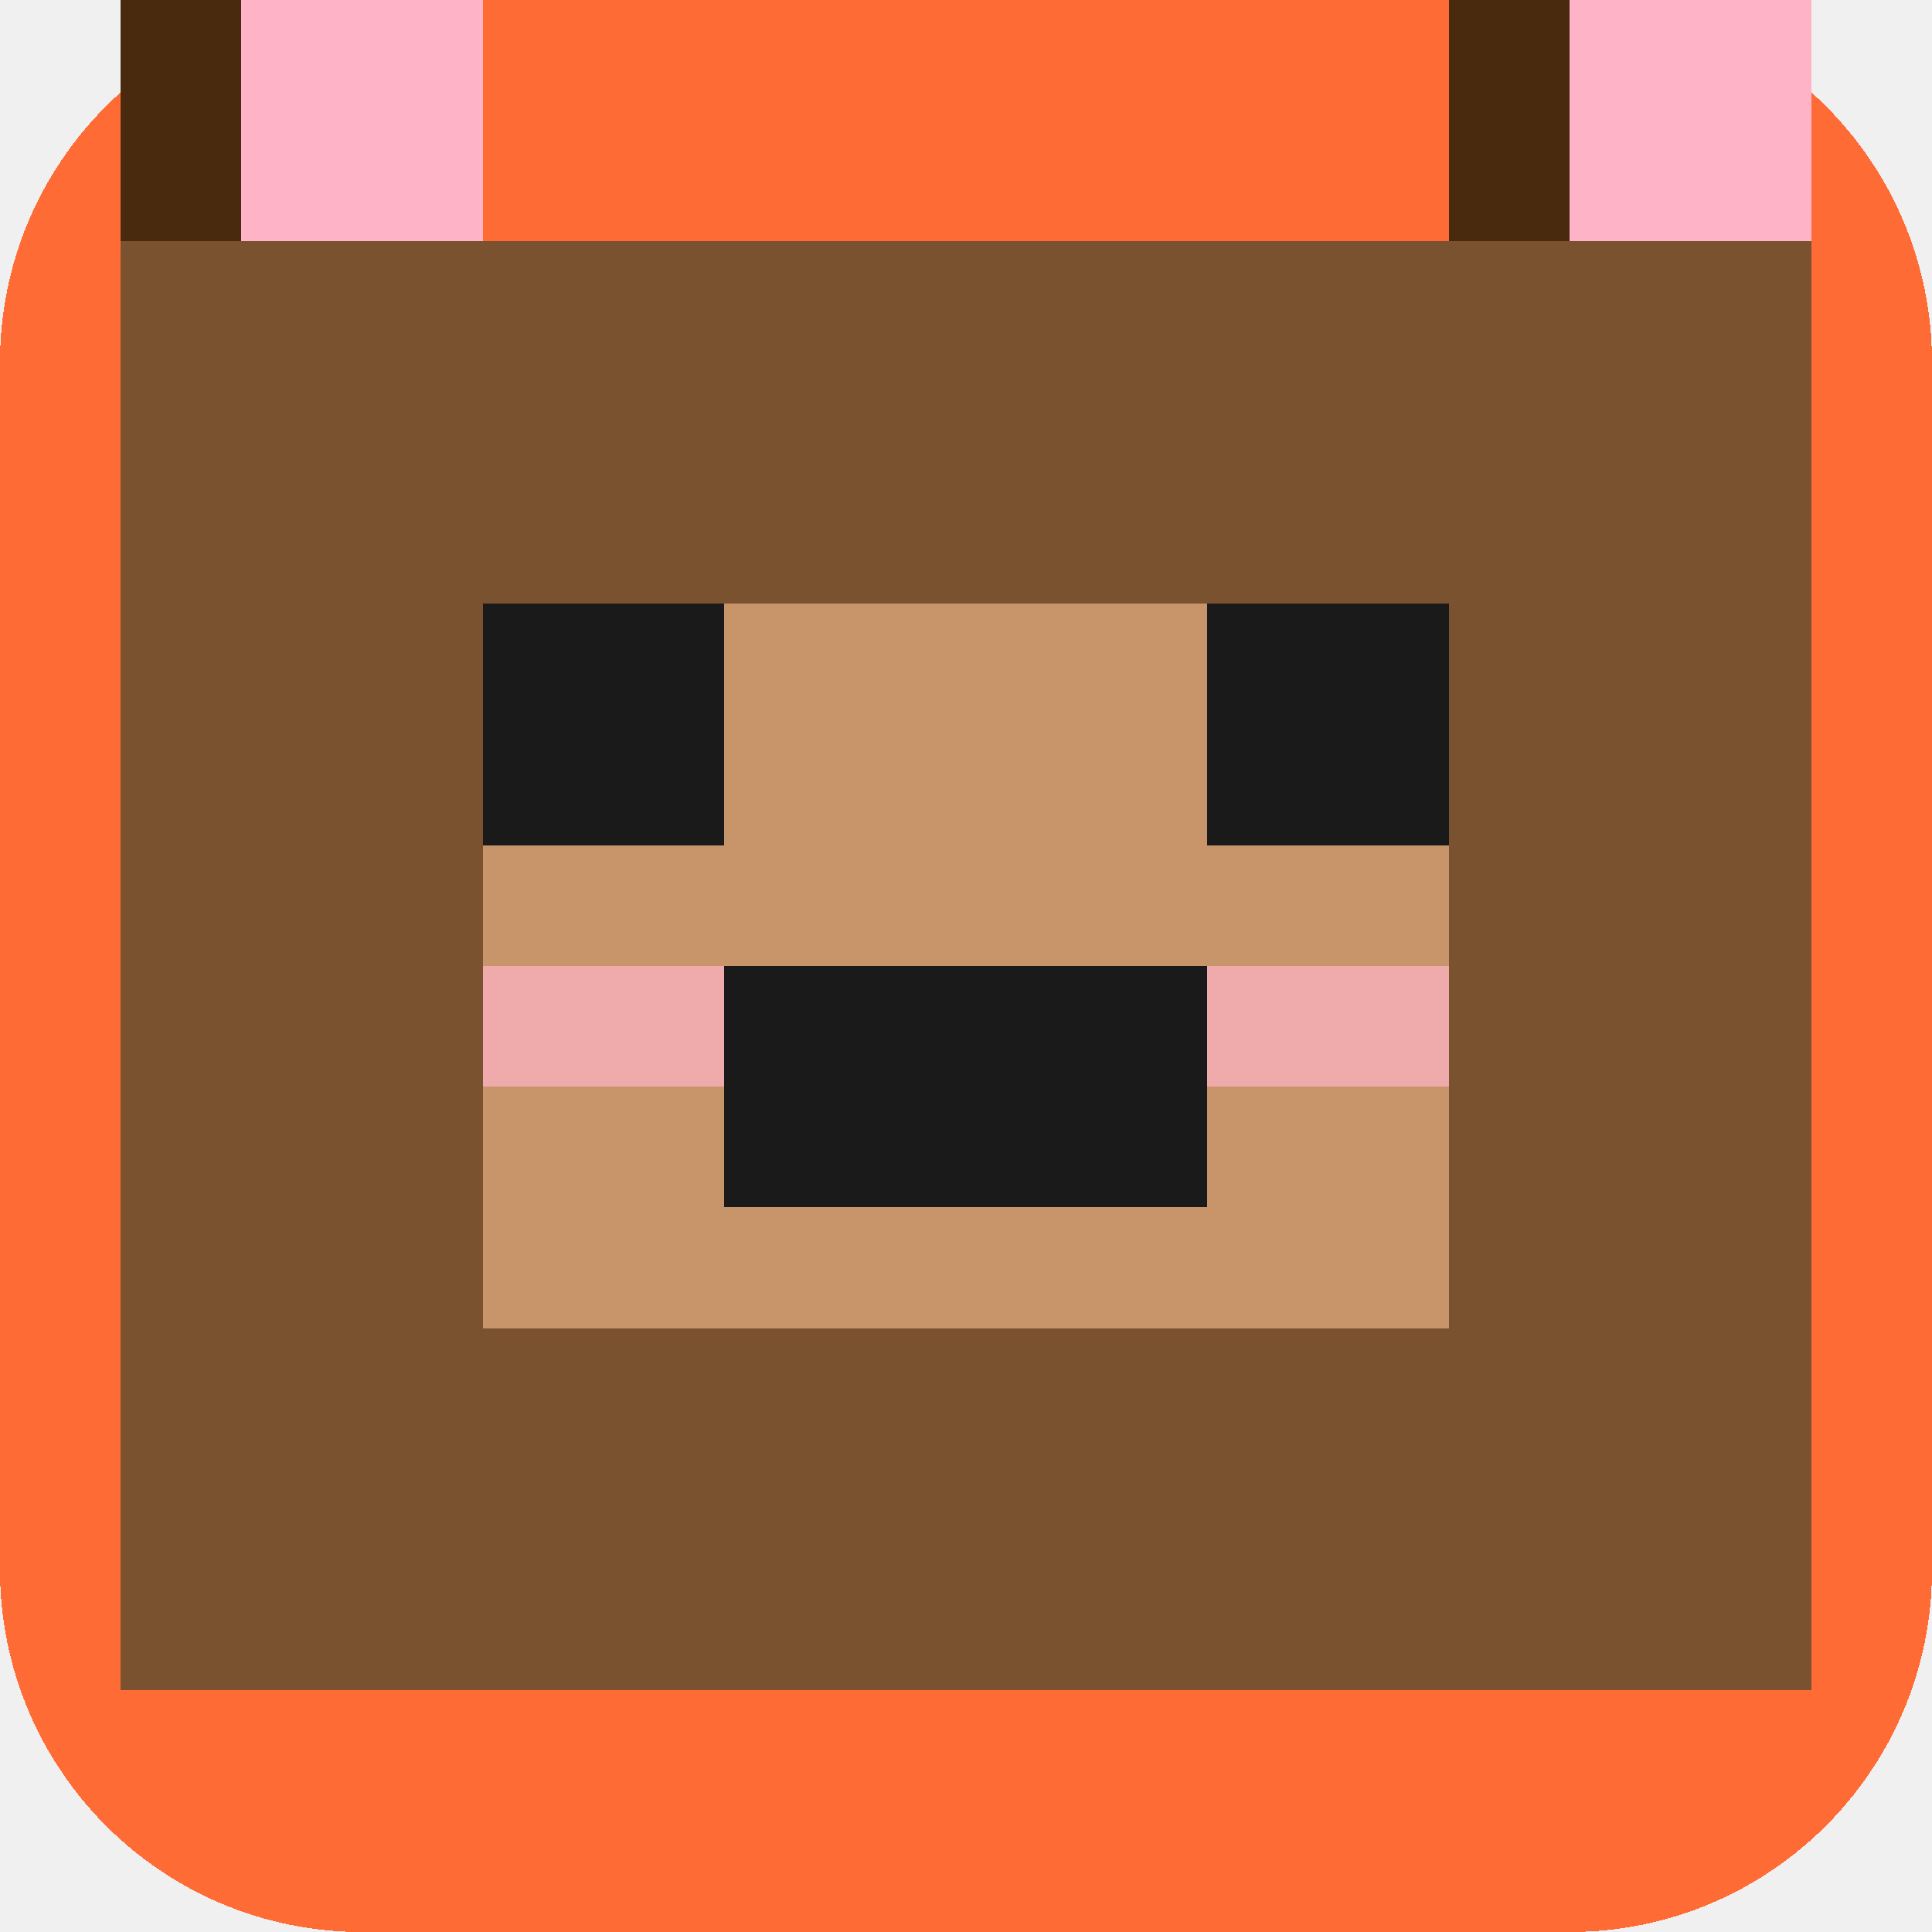
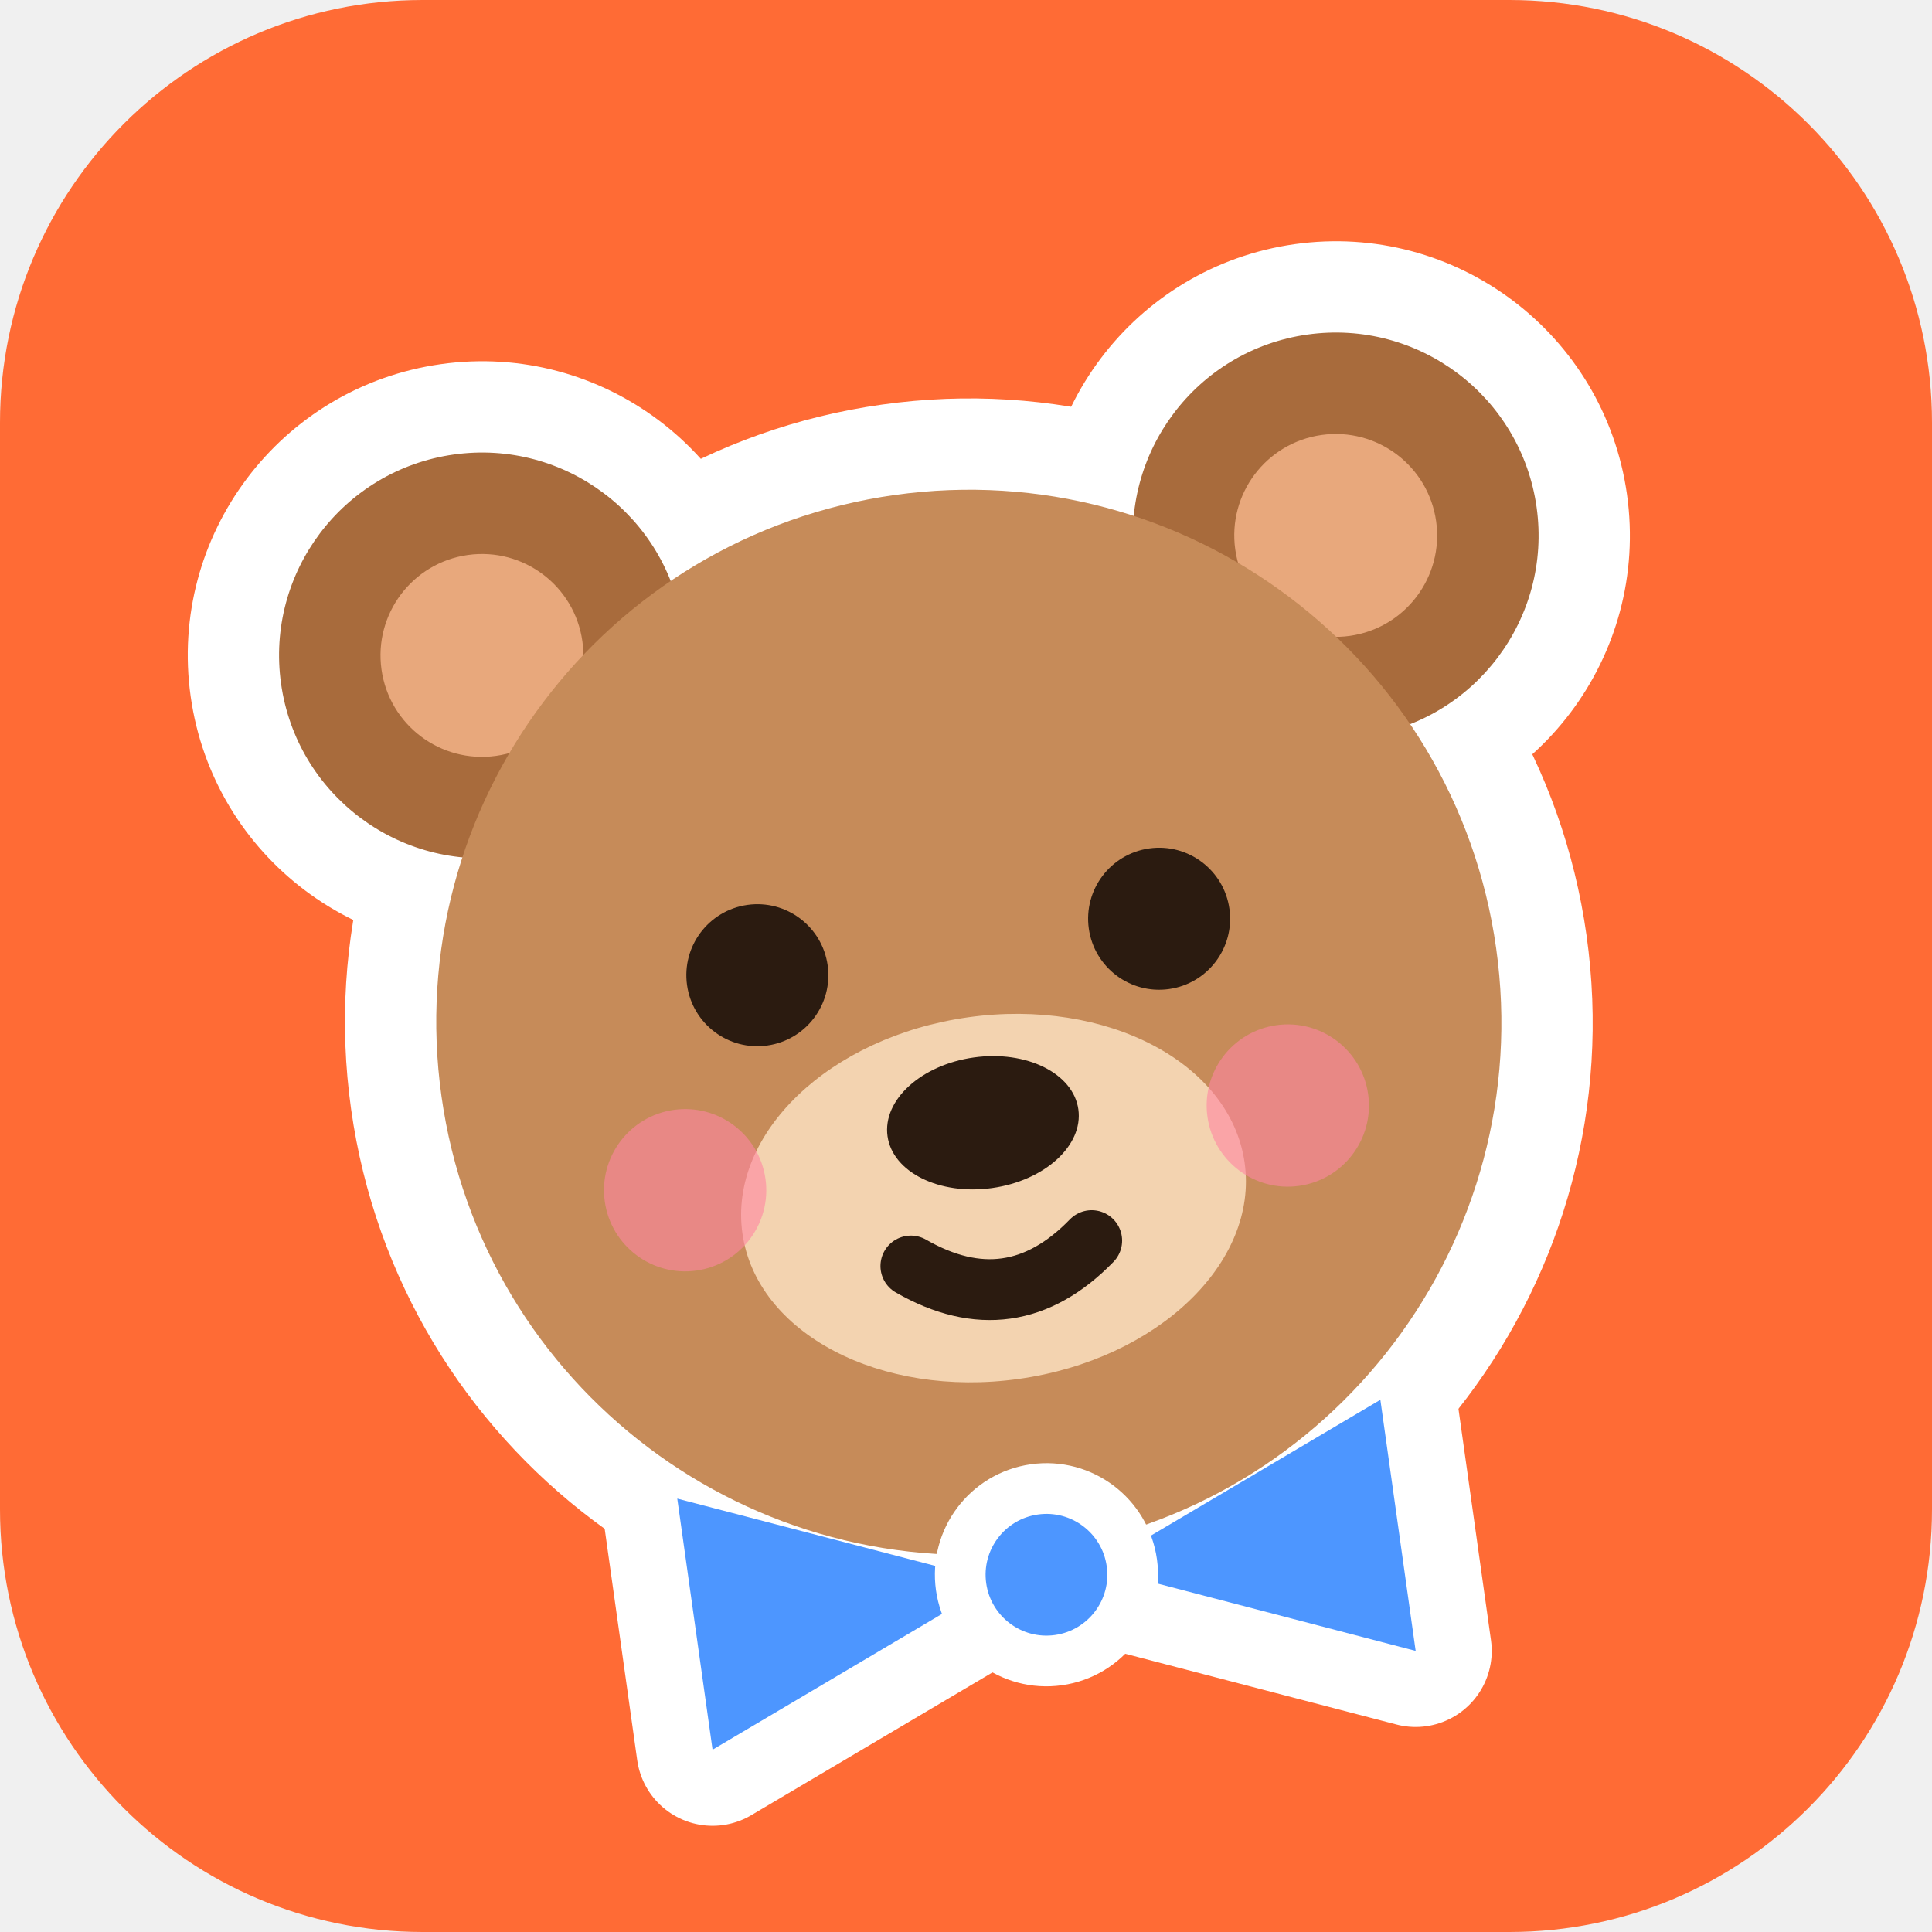
- <svg xmlns="http://www.w3.org/2000/svg" viewBox="0 0 16 16" shape-rendering="crispEdges">
-   <rect width="16" height="16" rx="3" fill="#FF6B35" />
-   <rect x="1" y="0" width="3" height="3" fill="#4A2A0E" />
-   <rect x="12" y="0" width="3" height="3" fill="#4A2A0E" />
-   <rect x="2" y="0" width="2" height="2" fill="#FFB3C6" />
-   <rect x="13" y="0" width="2" height="2" fill="#FFB3C6" />
-   <rect x="1" y="2" width="14" height="12" fill="#7B5230" />
-   <rect x="4" y="5" width="8" height="6" fill="#C8956B" />
-   <rect x="4" y="8" width="2" height="1" fill="#FFB3C6" opacity="0.7" />
-   <rect x="10" y="8" width="2" height="1" fill="#FFB3C6" opacity="0.7" />
-   <rect x="4" y="5" width="2" height="2" fill="#1A1A1A" />
-   <rect x="10" y="5" width="2" height="2" fill="#1A1A1A" />
-   <rect x="6" y="8" width="4" height="2" fill="#1A1A1A" />
+ <svg xmlns="http://www.w3.org/2000/svg" viewBox="0 0 32 32">
+   <rect width="32" height="32" rx="7" fill="#FF6B35" />
+   <g transform="translate(16 16.6) scale(0.84) rotate(-8) translate(-16 -16.6)">
+     <circle cx="7.5" cy="8.5" r="5.8" fill="#ffffff" />
+     <circle cx="24.5" cy="8.5" r="5.8" fill="#ffffff" />
+     <circle cx="16" cy="17" r="12.3" fill="#ffffff" />
+     <polygon points="9,25.5 15,28 9,30.5" fill="#4D96FF" stroke="#ffffff" stroke-width="3" stroke-linejoin="round" />
+     <polygon points="23,25.5 17,28 23,30.5" fill="#4D96FF" stroke="#ffffff" stroke-width="3" stroke-linejoin="round" />
+     <circle cx="7.5" cy="8.5" r="4" fill="#A86B3C" />
+     <circle cx="24.5" cy="8.5" r="4" fill="#A86B3C" />
+     <circle cx="7.5" cy="8.5" r="2" fill="#E8A87C" />
+     <circle cx="24.5" cy="8.5" r="2" fill="#E8A87C" />
+     <circle cx="16" cy="17" r="10.5" fill="#C68B59" />
+     <polygon points="9,25.5 15,28 9,30.5" fill="#4D96FF" />
+     <polygon points="23,25.5 17,28 23,30.5" fill="#4D96FF" />
+     <circle cx="16" cy="28" r="1.7" fill="#4D96FF" stroke="#ffffff" stroke-width="1" />
+     <ellipse cx="16" cy="20.5" rx="5" ry="3.6" fill="#F3D3B0" />
+     <circle cx="10" cy="19.5" r="1.6" fill="#FF85A2" opacity="0.6" />
+     <circle cx="22" cy="19.5" r="1.6" fill="#FF85A2" opacity="0.6" />
+     <circle cx="12" cy="15.5" r="1.4" fill="#2B1B10" />
+     <circle cx="20" cy="15.5" r="1.4" fill="#2B1B10" />
+     <ellipse cx="16" cy="19" rx="1.9" ry="1.3" fill="#2B1B10" />
+     <path d="M14.2 21.6q1.8 1.4 3.6 0" fill="none" stroke="#2B1B10" stroke-width="1.2" stroke-linecap="round" />
+   </g>
</svg>
